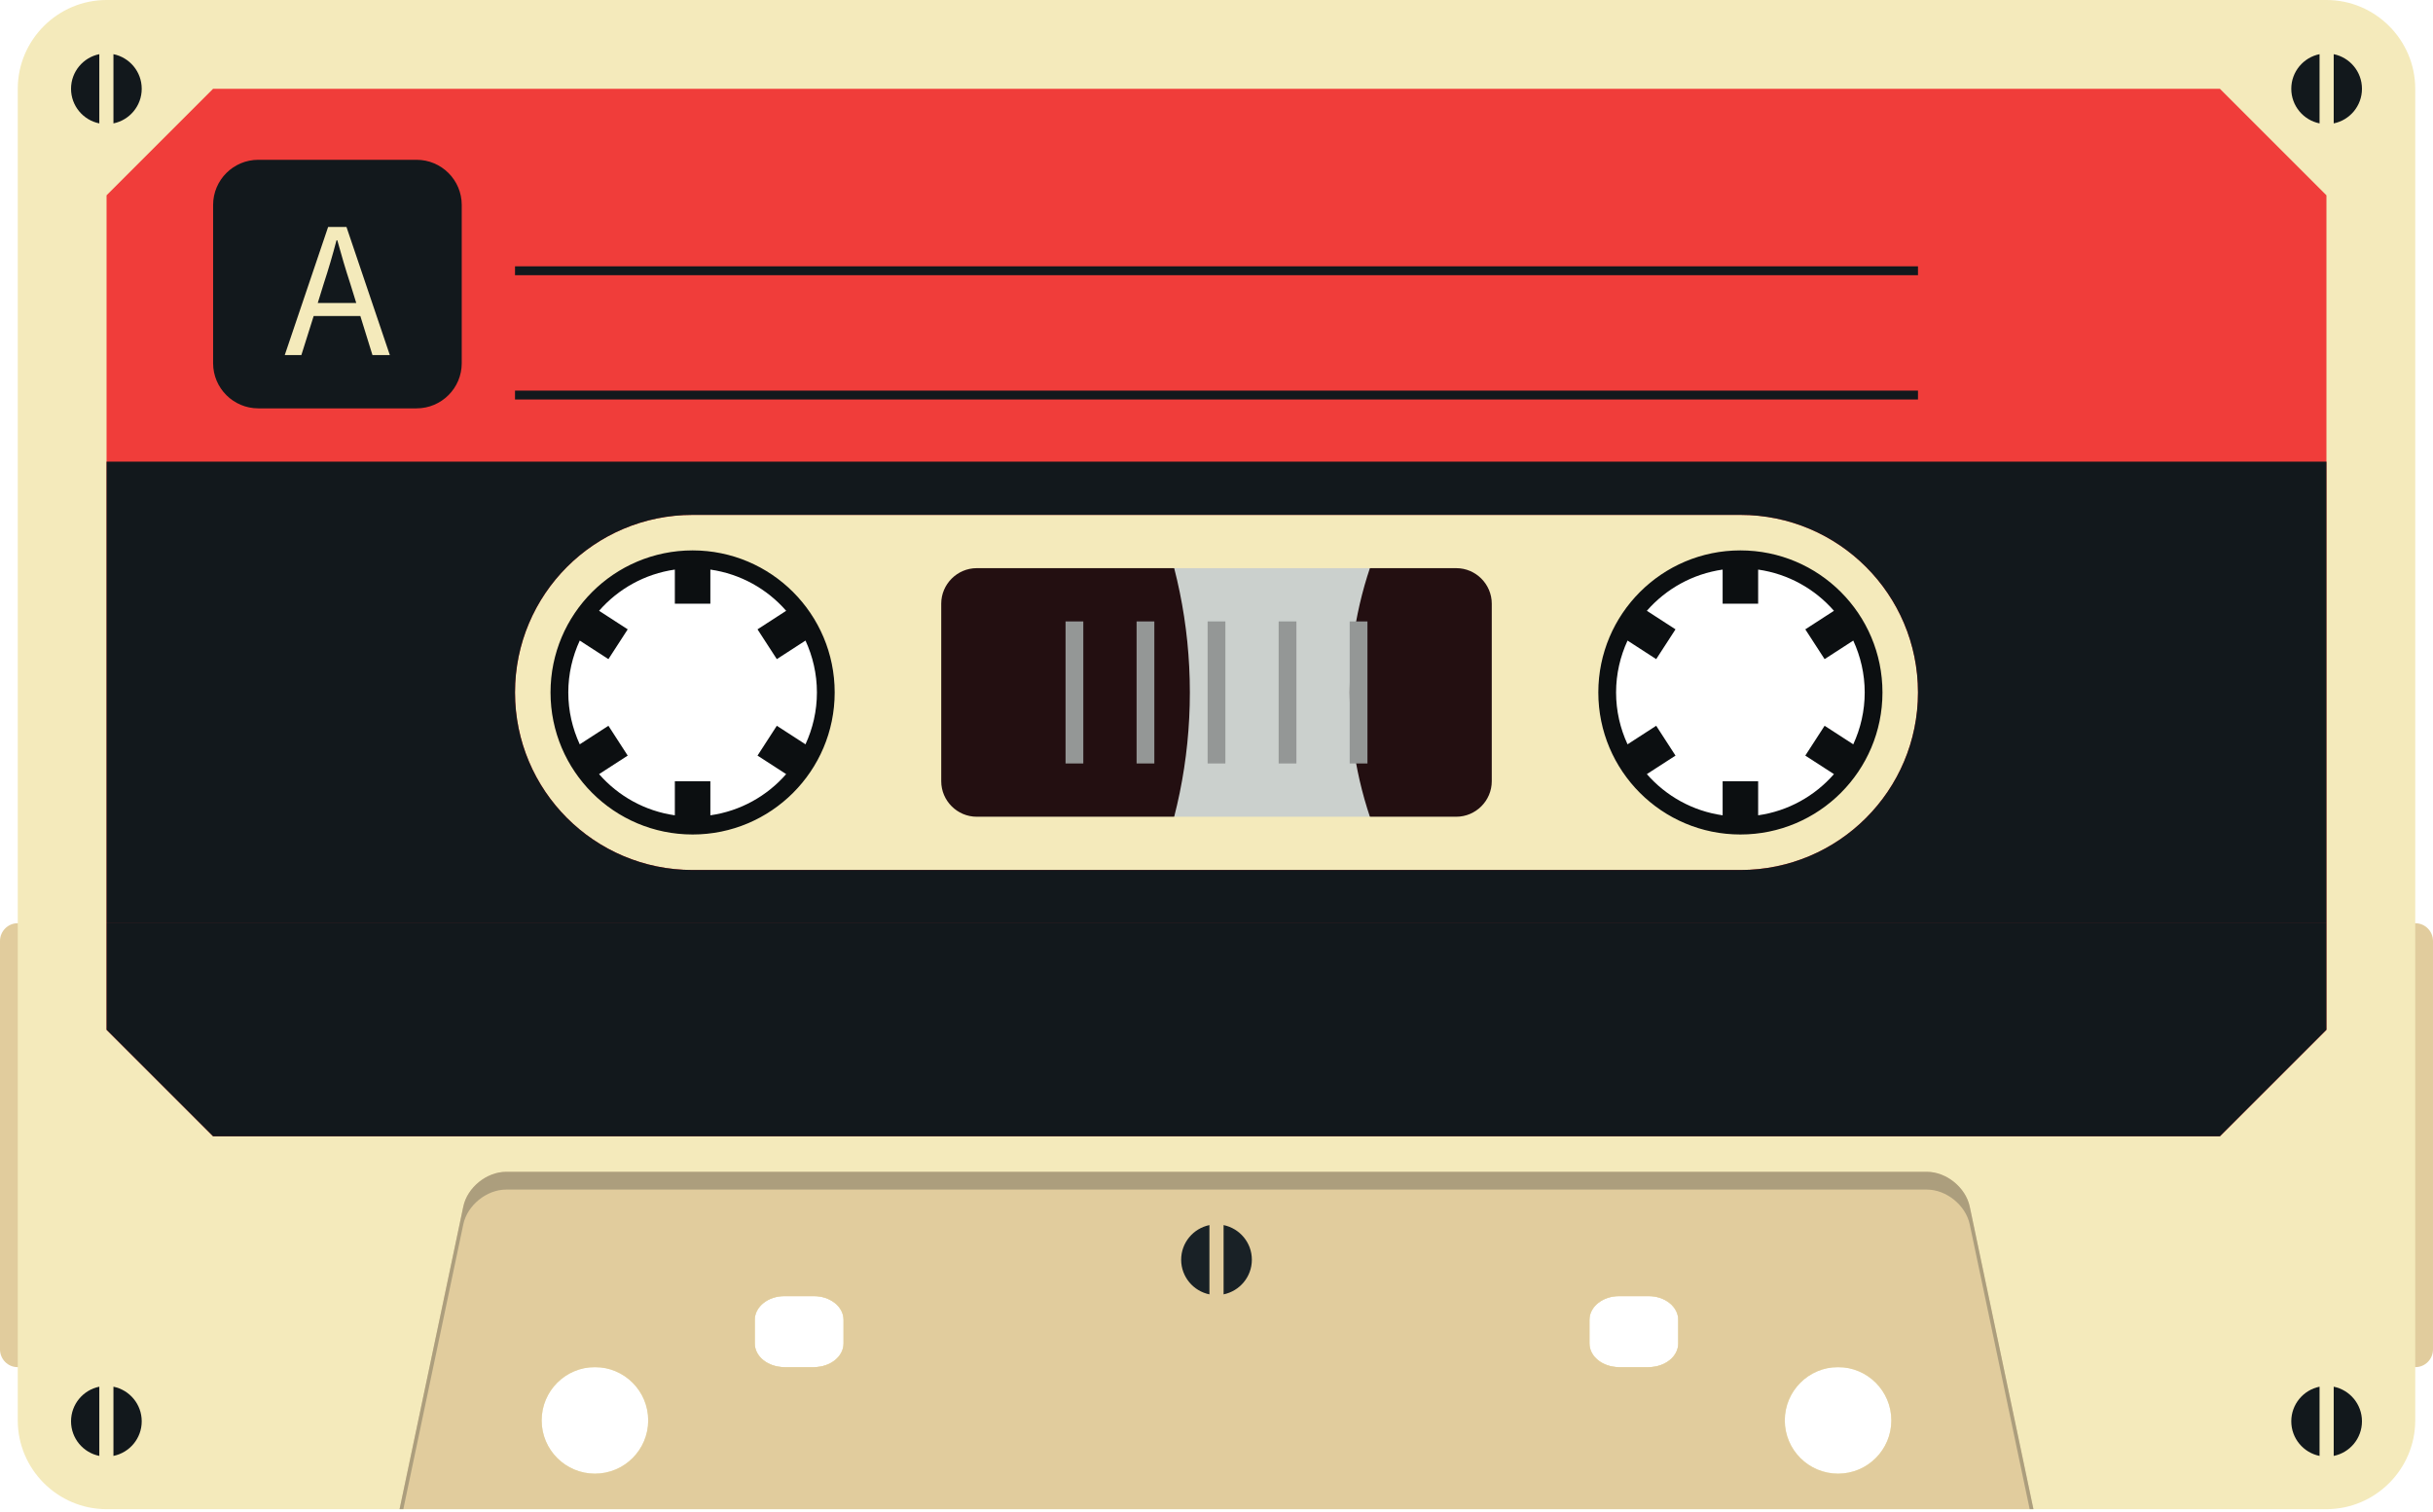
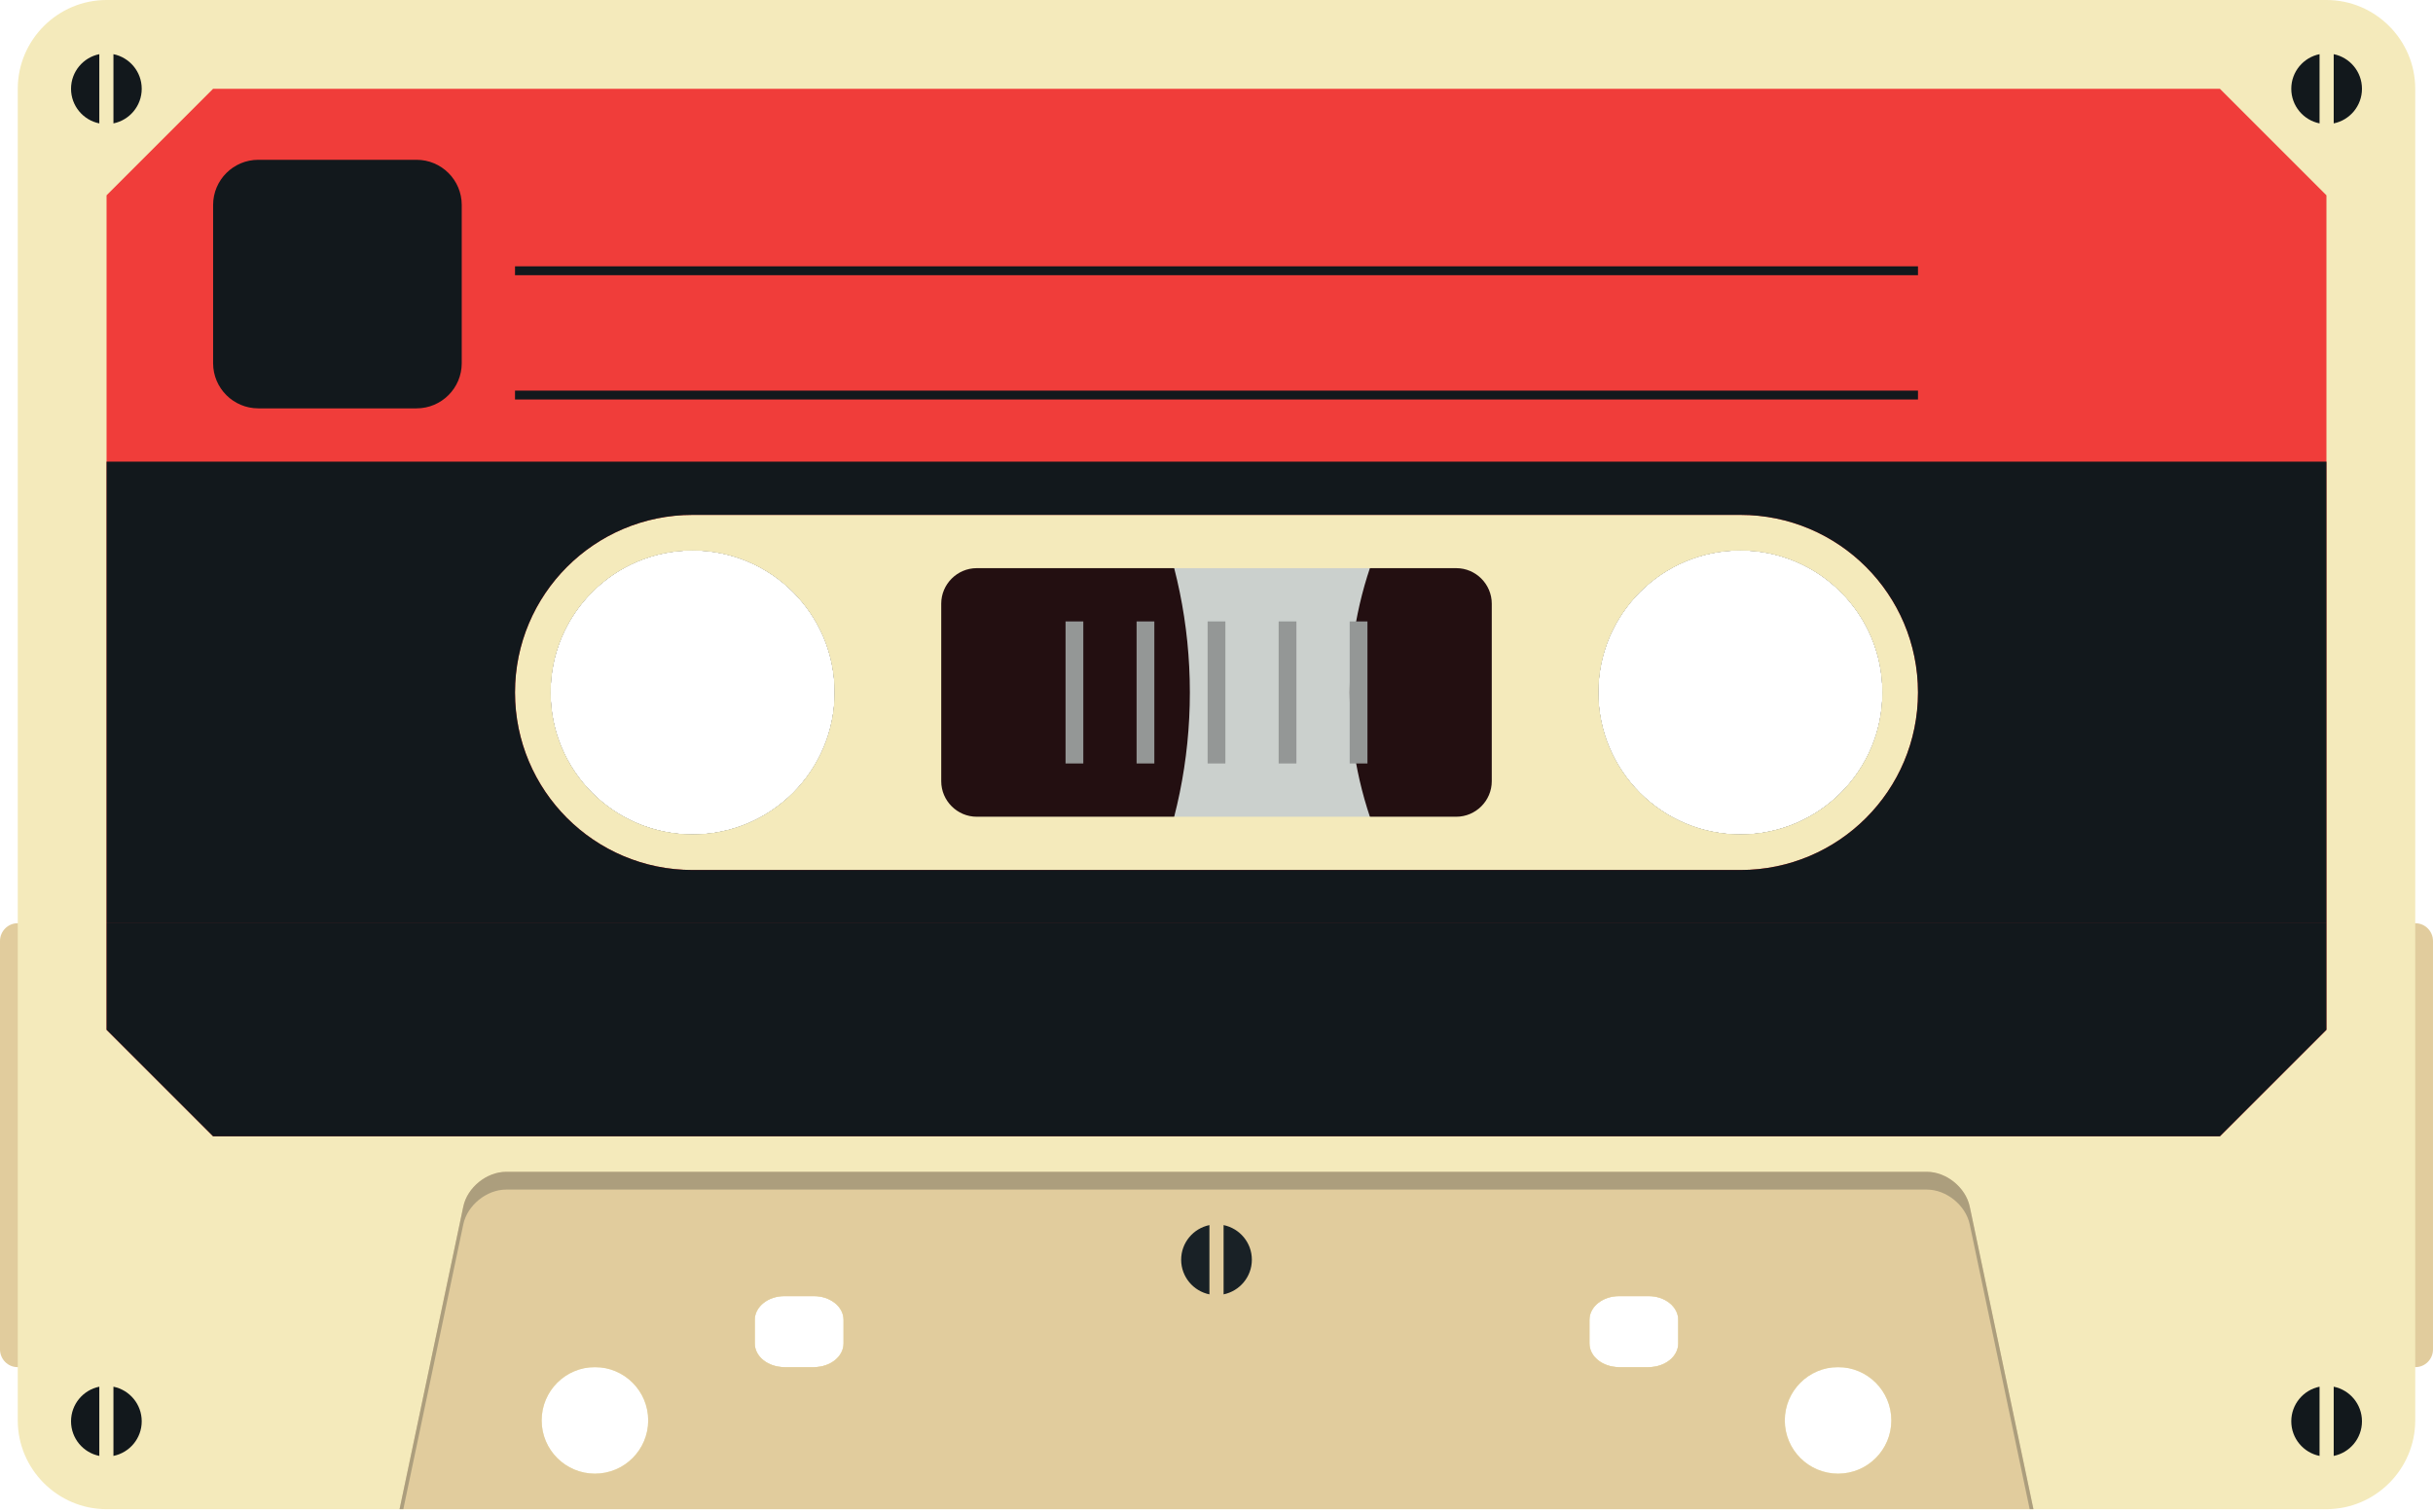
<svg xmlns="http://www.w3.org/2000/svg" width="330" height="205" viewBox="0 0 330 205" fill="none">
  <path d="M327.625 125.255H2.375C1.069 125.255 0 126.342 0 127.664V183.065C0 184.393 1.069 185.474 2.375 185.474H106.388C104.172 185.474 102.372 184.041 102.372 182.266V179.052C102.372 177.28 104.172 175.839 106.388 175.839H110.403C112.619 175.839 114.418 177.28 114.418 179.052V182.266C114.418 184.041 112.619 185.474 110.403 185.474H219.597C217.383 185.474 215.584 184.041 215.584 182.266V179.052C215.584 177.28 217.383 175.839 219.597 175.839H223.615C225.831 175.839 227.63 177.28 227.63 179.052V182.266C227.63 184.041 225.831 185.474 223.615 185.474H327.625C328.931 185.474 330 184.393 330 183.065V127.664C330 126.342 328.931 125.255 327.625 125.255Z" fill="#E1CC9D" />
  <path d="M236.058 113.211C225.419 113.211 216.788 104.583 216.788 93.941C216.788 83.299 225.419 74.671 236.058 74.671C246.703 74.671 255.328 83.299 255.328 93.941C255.328 104.583 246.703 113.211 236.058 113.211ZM93.942 113.211C83.302 113.211 74.671 104.583 74.671 93.941C74.671 83.299 83.302 74.671 93.942 74.671C104.586 74.671 113.212 83.299 113.212 93.941C113.212 104.583 104.586 113.211 93.942 113.211ZM315.588 7.226H14.416C11.777 7.226 9.635 9.418 9.635 12.125V151.677C9.635 154.377 11.777 156.569 14.416 156.569H315.588C318.228 156.569 320.367 154.377 320.367 151.677V12.125C320.367 9.418 318.228 7.226 315.588 7.226Z" fill="#CBD0CD" />
  <path d="M236.058 113.211C225.416 113.211 216.788 104.583 216.788 93.941C216.788 83.299 225.416 74.671 236.058 74.671C246.7 74.671 255.328 83.299 255.328 93.941C255.328 104.583 246.7 113.211 236.058 113.211ZM236.058 40.948C206.794 40.948 183.066 64.675 183.066 93.941C183.066 123.21 206.794 146.934 236.058 146.934C265.33 146.934 289.051 123.21 289.051 93.941C289.051 64.675 265.33 40.948 236.058 40.948Z" fill="#230F11" />
  <path d="M93.942 113.211C83.302 113.211 74.674 104.587 74.674 93.941C74.674 83.299 83.302 74.671 93.942 74.671C104.586 74.671 113.212 83.299 113.212 93.941C113.212 104.587 104.586 113.211 93.942 113.211ZM93.942 26.496C56.695 26.496 26.499 56.695 26.499 93.941C26.499 131.193 56.695 161.386 93.942 161.386C131.191 161.386 161.387 131.193 161.387 93.941C161.387 56.695 131.191 26.496 93.942 26.496Z" fill="#230F11" />
-   <path d="M249.307 199.927C245.315 199.927 242.08 196.69 242.08 192.701C242.08 188.712 245.315 185.474 249.307 185.474C253.298 185.474 256.533 188.712 256.533 192.701C256.533 196.69 253.298 199.927 249.307 199.927ZM216.788 93.942C216.788 83.3 225.419 74.671 236.061 74.671C246.7 74.671 255.329 83.3 255.329 93.942C255.329 104.583 246.7 113.212 236.061 113.212C225.419 113.212 216.788 104.583 216.788 93.942ZM227.63 182.266C227.63 184.041 225.831 185.474 223.615 185.474H219.597C217.383 185.474 215.584 184.041 215.584 182.266V179.053C215.584 177.28 217.383 175.839 219.597 175.839H223.615C225.831 175.839 227.63 177.28 227.63 179.053V182.266ZM207.153 118.029H122.849V69.854H207.153V118.029ZM114.419 182.266C114.419 184.041 112.619 185.474 110.403 185.474H106.388C104.172 185.474 102.372 184.041 102.372 182.266V179.053C102.372 177.28 104.172 175.839 106.388 175.839H110.403C112.619 175.839 114.419 177.28 114.419 179.053V182.266ZM74.674 93.942C74.674 83.3 83.302 74.671 93.942 74.671C104.584 74.671 113.212 83.3 113.212 93.942C113.212 104.583 104.584 113.212 93.942 113.212C83.302 113.212 74.674 104.583 74.674 93.942ZM80.694 199.927C76.702 199.927 73.467 196.69 73.467 192.701C73.467 188.712 76.702 185.474 80.694 185.474C84.685 185.474 87.92 188.712 87.92 192.701C87.92 196.69 84.685 199.927 80.694 199.927ZM315.55 9.15527e-05H14.453C7.831 9.15527e-05 2.409 5.42 2.409 12.044V192.701C2.409 199.325 7.831 204.744 14.453 204.744H315.55C322.174 204.744 327.591 199.325 327.591 192.701V12.044C327.591 5.42 322.174 9.15527e-05 315.55 9.15527e-05Z" fill="#F4EABB" />
+   <path d="M249.307 199.927C245.315 199.927 242.08 196.69 242.08 192.701C242.08 188.712 245.315 185.474 249.307 185.474C253.298 185.474 256.533 188.712 256.533 192.701C256.533 196.69 253.298 199.927 249.307 199.927ZM216.788 93.942C216.788 83.3 225.419 74.671 236.061 74.671C246.7 74.671 255.329 83.3 255.329 93.942C255.329 104.583 246.7 113.212 236.061 113.212C225.419 113.212 216.788 104.583 216.788 93.942ZM227.63 182.266C227.63 184.041 225.831 185.474 223.615 185.474H219.597C217.383 185.474 215.584 184.041 215.584 182.266V179.053C215.584 177.28 217.383 175.839 219.597 175.839H223.615C225.831 175.839 227.63 177.28 227.63 179.053V182.266ZM207.153 118.029H122.849V69.854H207.153V118.029ZM114.419 182.266C114.419 184.041 112.619 185.474 110.403 185.474H106.388C104.172 185.474 102.372 184.041 102.372 182.266V179.053C102.372 177.28 104.172 175.839 106.388 175.839H110.403C112.619 175.839 114.419 177.28 114.419 179.053V182.266ZM74.674 93.942C74.674 83.3 83.302 74.671 93.942 74.671C104.584 74.671 113.212 83.3 113.212 93.942C113.212 104.583 104.584 113.212 93.942 113.212C83.302 113.212 74.674 104.583 74.674 93.942ZM80.694 199.927C76.702 199.927 73.467 196.69 73.467 192.701C73.467 188.712 76.702 185.474 80.694 185.474C84.685 185.474 87.92 188.712 87.92 192.701C87.92 196.69 84.685 199.927 80.694 199.927ZM315.55 9.4543e-05H14.453C7.831 9.4543e-05 2.409 5.42 2.409 12.044V192.701C2.409 199.325 7.831 204.744 14.453 204.744H315.55C322.174 204.744 327.591 199.325 327.591 192.701V12.044C327.591 5.42 322.174 9.4543e-05 315.55 9.4543e-05Z" fill="#F4EABB" />
  <path d="M15.387 7.349V16.741C17.574 16.298 19.222 14.364 19.222 12.044C19.222 9.725 17.574 7.793 15.387 7.349ZM9.635 12.044C9.635 14.364 11.283 16.298 13.47 16.741V7.349C11.283 7.793 9.635 9.725 9.635 12.044Z" fill="#12181C" />
  <path d="M316.533 7.349V16.741C318.72 16.298 320.365 14.364 320.365 12.044C320.365 9.725 318.72 7.793 316.533 7.349ZM310.778 12.044C310.778 14.364 312.426 16.298 314.613 16.741V7.349C312.426 7.793 310.778 9.725 310.778 12.044Z" fill="#12181C" />
  <path d="M15.387 188.129V197.518C17.574 197.078 19.222 195.143 19.222 192.824C19.222 190.504 17.574 188.57 15.387 188.129ZM9.635 192.824C9.635 195.143 11.283 197.078 13.47 197.518V188.129C11.283 188.57 9.635 190.504 9.635 192.824Z" fill="#12181C" />
  <path d="M316.533 188.129V197.518C318.72 197.078 320.365 195.143 320.365 192.824C320.365 190.504 318.72 188.57 316.533 188.129ZM310.778 192.824C310.778 195.143 312.426 197.078 314.613 197.518V188.129C312.426 188.57 310.778 190.504 310.778 192.824Z" fill="#12181C" />
  <path d="M249.307 199.927C245.315 199.927 242.08 196.69 242.08 192.701C242.08 188.712 245.315 185.474 249.307 185.474C253.298 185.474 256.533 188.712 256.533 192.701C256.533 196.69 253.298 199.927 249.307 199.927ZM227.63 182.266C227.63 184.041 225.831 185.474 223.615 185.474H219.597C217.383 185.474 215.584 184.041 215.584 182.266V179.053C215.584 177.28 217.383 175.839 219.597 175.839H223.615C225.831 175.839 227.63 177.28 227.63 179.053V182.266ZM114.418 182.266C114.418 184.041 112.619 185.474 110.403 185.474H106.388C104.172 185.474 102.372 184.041 102.372 182.266V179.053C102.372 177.28 104.172 175.839 106.388 175.839H110.403C112.619 175.839 114.418 177.28 114.418 179.053V182.266ZM80.693 199.927C76.702 199.927 73.467 196.69 73.467 192.701C73.467 188.712 76.702 185.474 80.693 185.474C84.685 185.474 87.92 188.712 87.92 192.701C87.92 196.69 84.685 199.927 80.693 199.927ZM267.163 163.692C266.616 161.101 264 158.978 261.353 158.978H68.652C66.002 158.978 63.386 161.101 62.84 163.692L54.197 204.744H275.805L267.163 163.692Z" fill="#E1CC9D" />
  <path d="M275.805 204.744H275.295L267.163 166.101C266.616 163.51 264 161.387 261.353 161.387H68.652C66.002 161.387 63.386 163.51 62.84 166.101L54.705 204.744H54.197L62.84 163.692C63.386 161.101 66.002 158.978 68.652 158.978H261.353C264 158.978 266.616 161.101 267.163 163.692L275.805 204.744Z" fill="#AC9E7D" />
  <path d="M165.961 166.205V175.602C168.148 175.154 169.796 173.219 169.796 170.902C169.796 168.587 168.148 166.652 165.961 166.205ZM160.206 170.902C160.206 173.219 161.854 175.154 164.041 175.602V166.205C161.854 166.652 160.206 168.587 160.206 170.902Z" fill="#192126" />
  <path d="M93.942 113.211C83.302 113.211 74.671 104.583 74.671 93.941C74.671 83.299 83.302 74.671 93.942 74.671C104.583 74.671 113.212 83.299 113.212 93.941C113.212 104.583 104.583 113.211 93.942 113.211ZM93.942 62.627C76.649 62.627 62.628 76.649 62.628 93.941C62.628 111.236 76.649 125.255 93.942 125.255C111.236 125.255 125.255 111.236 125.255 93.941C125.255 76.649 111.236 62.627 93.942 62.627Z" fill="#C9D2C9" />
-   <path d="M96.35 110.61V105.986H91.533V110.61C87.45 110.028 83.844 107.985 81.255 105.022L85.14 102.51L82.522 98.463L78.634 100.98C77.646 98.836 77.08 96.459 77.08 93.942C77.08 91.429 77.646 89.05 78.634 86.904L82.522 89.421L85.14 85.381L81.255 82.864C83.844 79.898 87.45 77.859 91.533 77.273V81.898H96.35V77.273C100.436 77.859 104.042 79.898 106.631 82.864L102.746 85.381L105.364 89.421L109.252 86.904C110.239 89.05 110.803 91.429 110.803 93.942C110.803 96.459 110.239 98.836 109.252 100.98L105.364 98.463L102.746 102.51L106.631 105.022C104.042 107.985 100.436 110.028 96.35 110.61ZM93.942 72.263C81.97 72.263 72.263 81.971 72.263 93.942C72.263 105.916 81.97 115.621 93.942 115.621C105.916 115.621 115.62 105.916 115.62 93.942C115.62 81.971 105.916 72.263 93.942 72.263Z" fill="#0C0F11" />
  <path d="M96.35 120.438C96.35 121.77 95.274 122.846 93.942 122.846C92.612 122.846 91.533 121.77 91.533 120.438C91.533 119.108 92.612 118.029 93.942 118.029C95.274 118.029 96.35 119.108 96.35 120.438Z" fill="#0C0F11" />
  <path d="M96.35 67.445C96.35 68.778 95.274 69.854 93.942 69.854C92.612 69.854 91.533 68.778 91.533 67.445C91.533 66.116 92.612 65.037 93.942 65.037C95.274 65.037 96.35 66.116 96.35 67.445Z" fill="#0C0F11" />
  <path d="M67.445 96.35C66.116 96.35 65.037 95.274 65.037 93.941C65.037 92.612 66.116 91.533 67.445 91.533C68.777 91.533 69.854 92.612 69.854 93.941C69.854 95.274 68.777 96.35 67.445 96.35Z" fill="#0C0F11" />
  <path d="M120.438 96.35C119.108 96.35 118.029 95.274 118.029 93.941C118.029 92.612 119.108 91.533 120.438 91.533C121.77 91.533 122.847 92.612 122.847 93.941C122.847 95.274 121.77 96.35 120.438 96.35Z" fill="#0C0F11" />
  <path d="M76.909 114.385C75.972 115.324 74.445 115.324 73.503 114.385C72.564 113.443 72.564 111.913 73.503 110.979C74.445 110.037 75.972 110.037 76.909 110.979C77.851 111.913 77.851 113.443 76.909 114.385Z" fill="#0C0F11" />
  <path d="M114.382 76.912C113.441 77.853 111.913 77.853 110.976 76.912C110.035 75.97 110.035 74.447 110.976 73.505C111.913 72.564 113.441 72.564 114.382 73.505C115.322 74.447 115.322 75.97 114.382 76.912Z" fill="#0C0F11" />
  <path d="M73.503 76.912C72.564 75.97 72.564 74.447 73.503 73.505C74.445 72.564 75.972 72.564 76.909 73.505C77.851 74.447 77.851 75.97 76.909 76.912C75.972 77.853 74.445 77.853 73.503 76.912Z" fill="#0C0F11" />
  <path d="M110.976 114.385C110.035 113.443 110.035 111.913 110.976 110.979C111.913 110.037 113.441 110.037 114.382 110.979C115.322 111.913 115.322 113.443 114.382 114.385C113.441 115.324 111.913 115.324 110.976 114.385Z" fill="#0C0F11" />
  <path d="M70.41 106.359C69.182 106.87 67.77 106.287 67.26 105.061C66.749 103.833 67.33 102.42 68.556 101.912C69.784 101.399 71.196 101.977 71.709 103.206C72.219 104.435 71.639 105.846 70.41 106.359Z" fill="#0C0F11" />
  <path d="M119.33 85.978C118.101 86.486 116.69 85.906 116.177 84.68C115.666 83.451 116.247 82.04 117.475 81.527C118.704 81.019 120.115 81.596 120.626 82.825C121.136 84.053 120.556 85.466 119.33 85.978Z" fill="#0C0F11" />
  <path d="M81.527 70.411C81.016 69.182 81.597 67.771 82.825 67.263C84.054 66.749 85.465 67.328 85.976 68.555C86.487 69.784 85.908 71.196 84.68 71.709C83.451 72.222 82.04 71.639 81.527 70.411Z" fill="#0C0F11" />
  <path d="M101.91 119.328C101.399 118.102 101.977 116.69 103.206 116.178C104.434 115.668 105.846 116.247 106.359 117.475C106.869 118.704 106.286 120.115 105.06 120.626C103.832 121.134 102.42 120.557 101.91 119.328Z" fill="#0C0F11" />
  <path d="M68.524 86.082C67.296 85.579 66.708 84.167 67.216 82.938C67.722 81.705 69.131 81.122 70.357 81.626C71.588 82.134 72.174 83.541 71.668 84.774C71.162 86 69.753 86.59 68.524 86.082Z" fill="#0C0F11" />
  <path d="M117.526 106.26C116.297 105.752 115.712 104.345 116.218 103.116C116.724 101.883 118.13 101.3 119.361 101.804C120.59 102.312 121.177 103.718 120.669 104.952C120.163 106.178 118.754 106.768 117.526 106.26Z" fill="#0C0F11" />
  <path d="M101.804 68.525C102.31 67.296 103.719 66.708 104.95 67.216C106.181 67.725 106.766 69.131 106.26 70.357C105.752 71.591 104.345 72.179 103.114 71.67C101.883 71.162 101.298 69.755 101.804 68.525Z" fill="#0C0F11" />
  <path d="M81.626 117.526C82.134 116.3 83.541 115.71 84.772 116.218C86.002 116.721 86.588 118.133 86.082 119.362C85.576 120.591 84.167 121.178 82.936 120.67C81.705 120.166 81.12 118.755 81.626 117.526Z" fill="#0C0F11" />
  <path d="M236.058 113.211C225.419 113.211 216.788 104.583 216.788 93.941C216.788 83.299 225.419 74.671 236.058 74.671C246.7 74.671 255.328 83.299 255.328 93.941C255.328 104.583 246.7 113.211 236.058 113.211ZM236.058 62.627C218.766 62.627 204.745 76.649 204.745 93.941C204.745 111.236 218.766 125.255 236.058 125.255C253.353 125.255 267.372 111.236 267.372 93.941C267.372 76.649 253.353 62.627 236.058 62.627Z" fill="#C9D2C9" />
-   <path d="M238.467 110.61V105.986H233.65V110.61C229.567 110.028 225.961 107.985 223.371 105.022L227.257 102.51L224.638 98.463L220.751 100.98C219.763 98.836 219.197 96.459 219.197 93.942C219.197 91.429 219.763 89.05 220.751 86.904L224.638 89.421L227.257 85.381L223.371 82.864C225.961 79.898 229.567 77.859 233.65 77.273V81.898H238.467V77.273C242.552 77.859 246.158 79.898 248.748 82.864L244.862 85.381L247.481 89.421L251.368 86.904C252.356 89.05 252.92 91.429 252.92 93.942C252.92 96.459 252.356 98.836 251.368 100.98L247.481 98.463L244.862 102.51L248.748 105.022C246.158 107.985 242.552 110.028 238.467 110.61ZM236.058 72.263C224.087 72.263 214.38 81.971 214.38 93.942C214.38 105.916 224.087 115.621 236.058 115.621C248.032 115.621 257.737 105.916 257.737 93.942C257.737 81.971 248.032 72.263 236.058 72.263Z" fill="#0C0F11" />
  <path d="M238.467 120.438C238.467 121.77 237.39 122.846 236.058 122.846C234.729 122.846 233.649 121.77 233.649 120.438C233.649 119.108 234.729 118.029 236.058 118.029C237.39 118.029 238.467 119.108 238.467 120.438Z" fill="#0C0F11" />
  <path d="M238.467 67.445C238.467 68.778 237.39 69.854 236.058 69.854C234.729 69.854 233.649 68.778 233.649 67.445C233.649 66.116 234.729 65.037 236.058 65.037C237.39 65.037 238.467 66.116 238.467 67.445Z" fill="#0C0F11" />
  <path d="M209.562 96.35C208.232 96.35 207.153 95.274 207.153 93.941C207.153 92.612 208.232 91.533 209.562 91.533C210.894 91.533 211.971 92.612 211.971 93.941C211.971 95.274 210.894 96.35 209.562 96.35Z" fill="#0C0F11" />
  <path d="M262.555 96.35C261.225 96.35 260.146 95.274 260.146 93.941C260.146 92.612 261.225 91.533 262.555 91.533C263.887 91.533 264.964 92.612 264.964 93.941C264.964 95.274 263.887 96.35 262.555 96.35Z" fill="#0C0F11" />
  <path d="M219.026 114.385C218.089 115.324 216.562 115.324 215.62 114.385C214.681 113.443 214.681 111.913 215.62 110.979C216.562 110.037 218.089 110.037 219.026 110.979C219.968 111.913 219.968 113.443 219.026 114.385Z" fill="#0C0F11" />
  <path d="M256.499 76.912C255.557 77.853 254.03 77.853 253.093 76.912C252.151 75.97 252.151 74.447 253.093 73.505C254.03 72.564 255.557 72.564 256.499 73.505C257.439 74.447 257.439 75.97 256.499 76.912Z" fill="#0C0F11" />
  <path d="M215.62 76.912C214.681 75.97 214.681 74.447 215.62 73.505C216.562 72.564 218.089 72.564 219.026 73.505C219.968 74.447 219.968 75.97 219.026 76.912C218.089 77.853 216.562 77.853 215.62 76.912Z" fill="#0C0F11" />
  <path d="M253.093 114.385C252.151 113.443 252.151 111.913 253.093 110.979C254.03 110.037 255.557 110.037 256.499 110.979C257.439 111.913 257.439 113.443 256.499 114.385C255.557 115.324 254.03 115.324 253.093 114.385Z" fill="#0C0F11" />
  <path d="M212.527 106.359C211.299 106.87 209.887 106.287 209.377 105.061C208.866 103.833 209.446 102.42 210.672 101.912C211.901 101.399 213.312 101.977 213.826 103.206C214.336 104.435 213.756 105.846 212.527 106.359Z" fill="#0C0F11" />
  <path d="M261.447 85.978C260.218 86.486 258.807 85.906 258.294 84.68C257.783 83.451 258.364 82.04 259.592 81.527C260.821 81.019 262.232 81.596 262.743 82.825C263.253 84.053 262.673 85.466 261.447 85.978Z" fill="#0C0F11" />
  <path d="M223.644 70.411C223.133 69.182 223.714 67.771 224.942 67.263C226.171 66.749 227.582 67.328 228.093 68.555C228.603 69.784 228.025 71.196 226.797 71.709C225.568 72.222 224.157 71.639 223.644 70.411Z" fill="#0C0F11" />
  <path d="M244.027 119.328C243.516 118.102 244.094 116.69 245.322 116.178C246.551 115.668 247.962 116.247 248.476 117.475C248.986 118.704 248.403 120.115 247.177 120.626C245.949 121.134 244.537 120.557 244.027 119.328Z" fill="#0C0F11" />
  <path d="M210.641 86.082C209.413 85.579 208.825 84.167 209.333 82.938C209.839 81.705 211.248 81.122 212.474 81.626C213.705 82.134 214.291 83.541 213.785 84.774C213.279 86 211.87 86.59 210.641 86.082Z" fill="#0C0F11" />
  <path d="M259.643 106.26C258.414 105.752 257.829 104.345 258.335 103.116C258.841 101.883 260.247 101.3 261.478 101.804C262.707 102.312 263.294 103.718 262.786 104.952C262.28 106.178 260.871 106.768 259.643 106.26Z" fill="#0C0F11" />
  <path d="M243.921 68.525C244.426 67.296 245.836 66.708 247.066 67.216C248.297 67.725 248.883 69.131 248.377 70.357C247.869 71.591 246.462 72.179 245.231 71.67C244 71.162 243.415 69.755 243.921 68.525Z" fill="#0C0F11" />
  <path d="M223.742 117.526C224.251 116.3 225.657 115.71 226.888 116.218C228.119 116.721 228.704 118.133 228.199 119.362C227.693 120.591 226.284 121.178 225.053 120.67C223.822 120.166 223.237 118.755 223.742 117.526Z" fill="#0C0F11" />
  <path d="M93.942 72.263C105.916 72.263 115.62 81.97 115.62 93.941C115.62 105.916 105.916 115.62 93.942 115.62C81.97 115.62 72.263 105.916 72.263 93.941C72.263 81.97 81.97 72.263 93.942 72.263ZM125.255 74.671H204.745V113.211H125.255V74.671ZM236.058 72.263C248.032 72.263 257.737 81.97 257.737 93.941C257.737 105.916 248.032 115.62 236.058 115.62C224.087 115.62 214.38 105.916 214.38 93.941C214.38 81.97 224.087 72.263 236.058 72.263ZM28.905 154.16H301.095L315.547 139.708V26.496L301.095 12.044H28.905L14.453 26.496V139.708L28.905 154.16Z" fill="#F03D3A" />
  <path d="M236.058 113.212C225.419 113.212 216.788 104.583 216.788 93.942C216.788 83.3 225.419 74.671 236.058 74.671C246.703 74.671 255.328 83.3 255.328 93.942C255.328 104.583 246.703 113.212 236.058 113.212ZM202.336 105.985C202.336 108.635 200.168 110.803 197.518 110.803H132.482C129.835 110.803 127.664 108.635 127.664 105.985V81.898C127.664 79.251 129.835 77.08 132.482 77.08H197.518C200.168 77.08 202.336 79.251 202.336 81.898V105.985ZM93.942 113.212C83.302 113.212 74.671 104.583 74.671 93.942C74.671 83.3 83.302 74.671 93.942 74.671C104.583 74.671 113.212 83.3 113.212 93.942C113.212 104.583 104.583 113.212 93.942 113.212ZM236.058 69.854H93.942C80.638 69.854 69.854 80.638 69.854 93.942C69.854 107.248 80.638 118.029 93.942 118.029H236.058C249.364 118.029 260.146 107.248 260.146 93.942C260.146 80.638 249.364 69.854 236.058 69.854Z" fill="#F4EABB" />
  <path d="M236.058 118.029H93.942C80.638 118.029 69.854 107.248 69.854 93.941C69.854 80.638 80.638 69.854 93.942 69.854H236.058C249.364 69.854 260.146 80.638 260.146 93.941C260.146 107.248 249.364 118.029 236.058 118.029ZM14.455 62.627V125.255H315.547V62.627H14.455Z" fill="#12181C" />
  <path d="M146.934 103.577H144.526V84.307H146.934V103.577Z" fill="#949796" />
  <path d="M156.569 103.577H154.161V84.307H156.569V103.577Z" fill="#949796" />
  <path d="M166.204 103.577H163.796V84.307H166.204V103.577Z" fill="#949796" />
  <path d="M175.839 103.577H173.431V84.307H175.839V103.577Z" fill="#949796" />
  <path d="M185.474 103.577H183.066V84.307H185.474V103.577Z" fill="#949796" />
  <path d="M301.095 154.16H28.905L14.453 139.708V125.255H315.547V139.708L301.095 154.16Z" fill="#12181C" />
  <path d="M260.146 54.197H69.854V52.993H260.146V54.197Z" fill="#12181C" />
  <path d="M260.146 37.335H69.854V36.131H260.146V37.335Z" fill="#12181C" />
  <path d="M62.628 49.271C62.628 52.656 59.882 55.401 56.498 55.401H35.038C31.651 55.401 28.905 52.656 28.905 49.271V27.809C28.905 24.422 31.651 21.679 35.038 21.679H56.498C59.882 21.679 62.628 24.422 62.628 27.809V49.271Z" fill="#12181C" />
-   <path d="M48.32 41.101L47.498 38.45C46.862 36.514 46.306 34.607 45.75 32.595H45.644C45.114 34.607 44.557 36.514 43.921 38.45L43.1 41.101H48.32ZM48.876 42.876H42.544L40.874 48.175H38.622L44.504 30.793H46.995L52.877 48.175H50.519L48.876 42.876Z" fill="#F4EABB" />
</svg>
